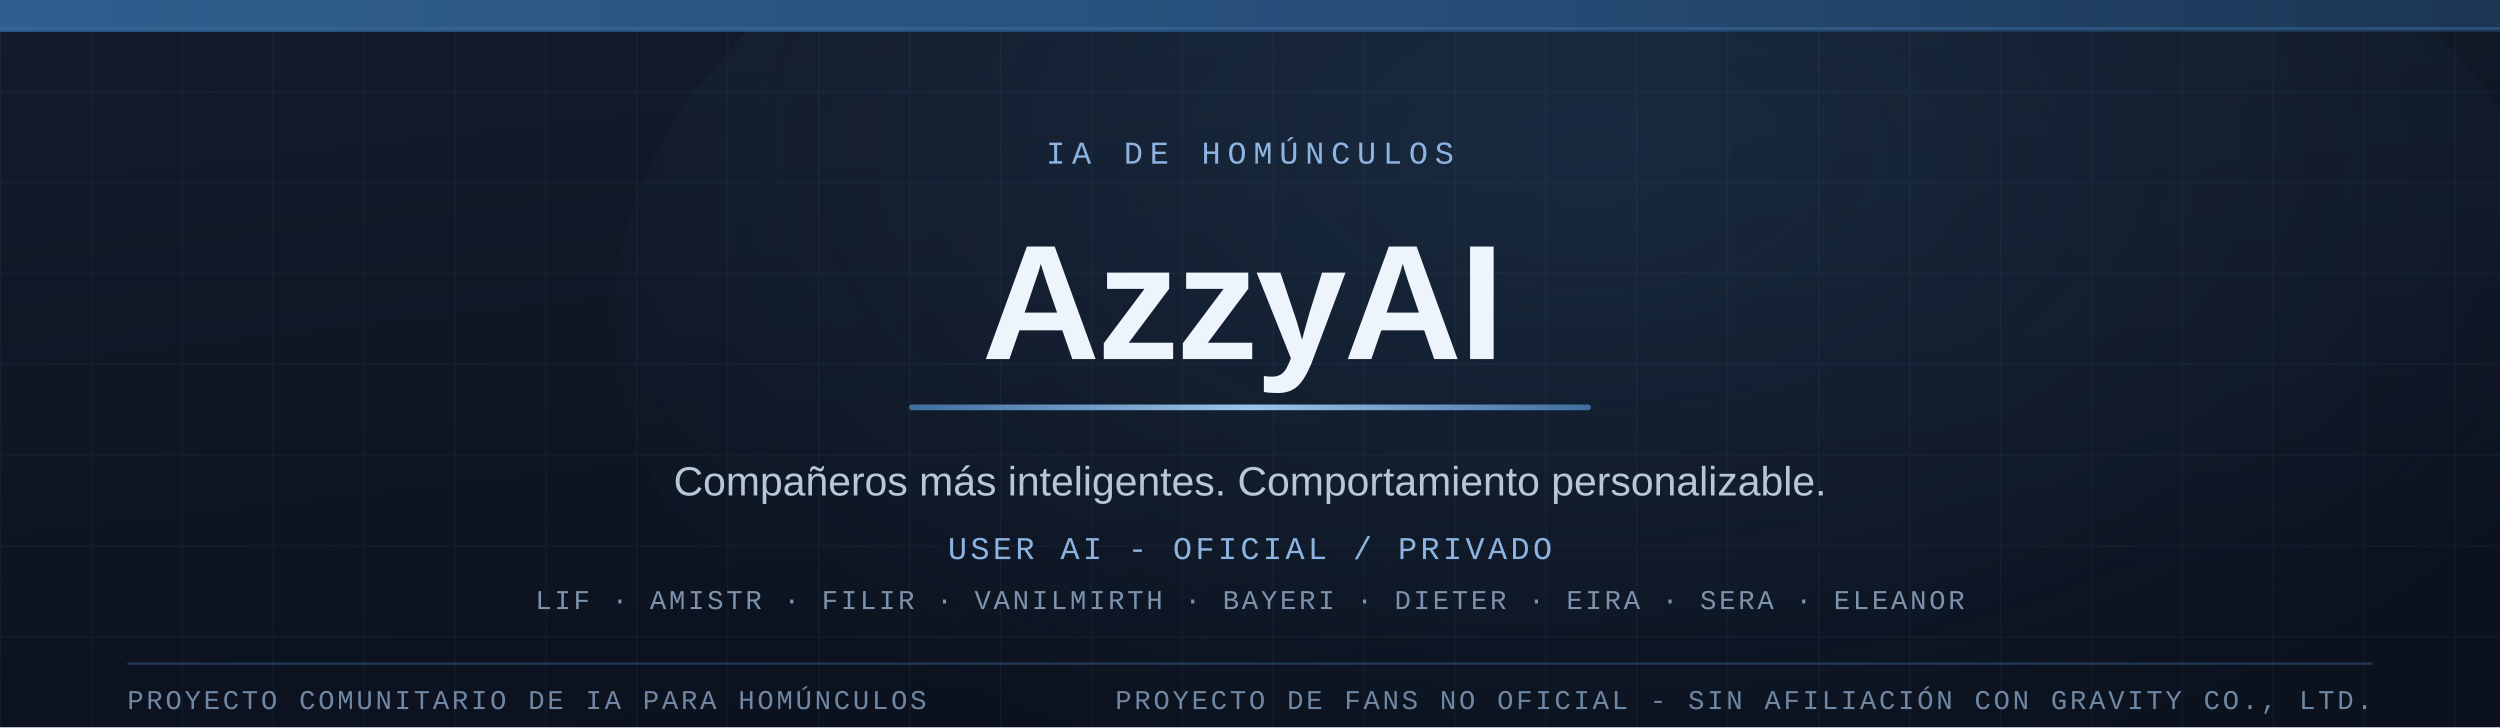
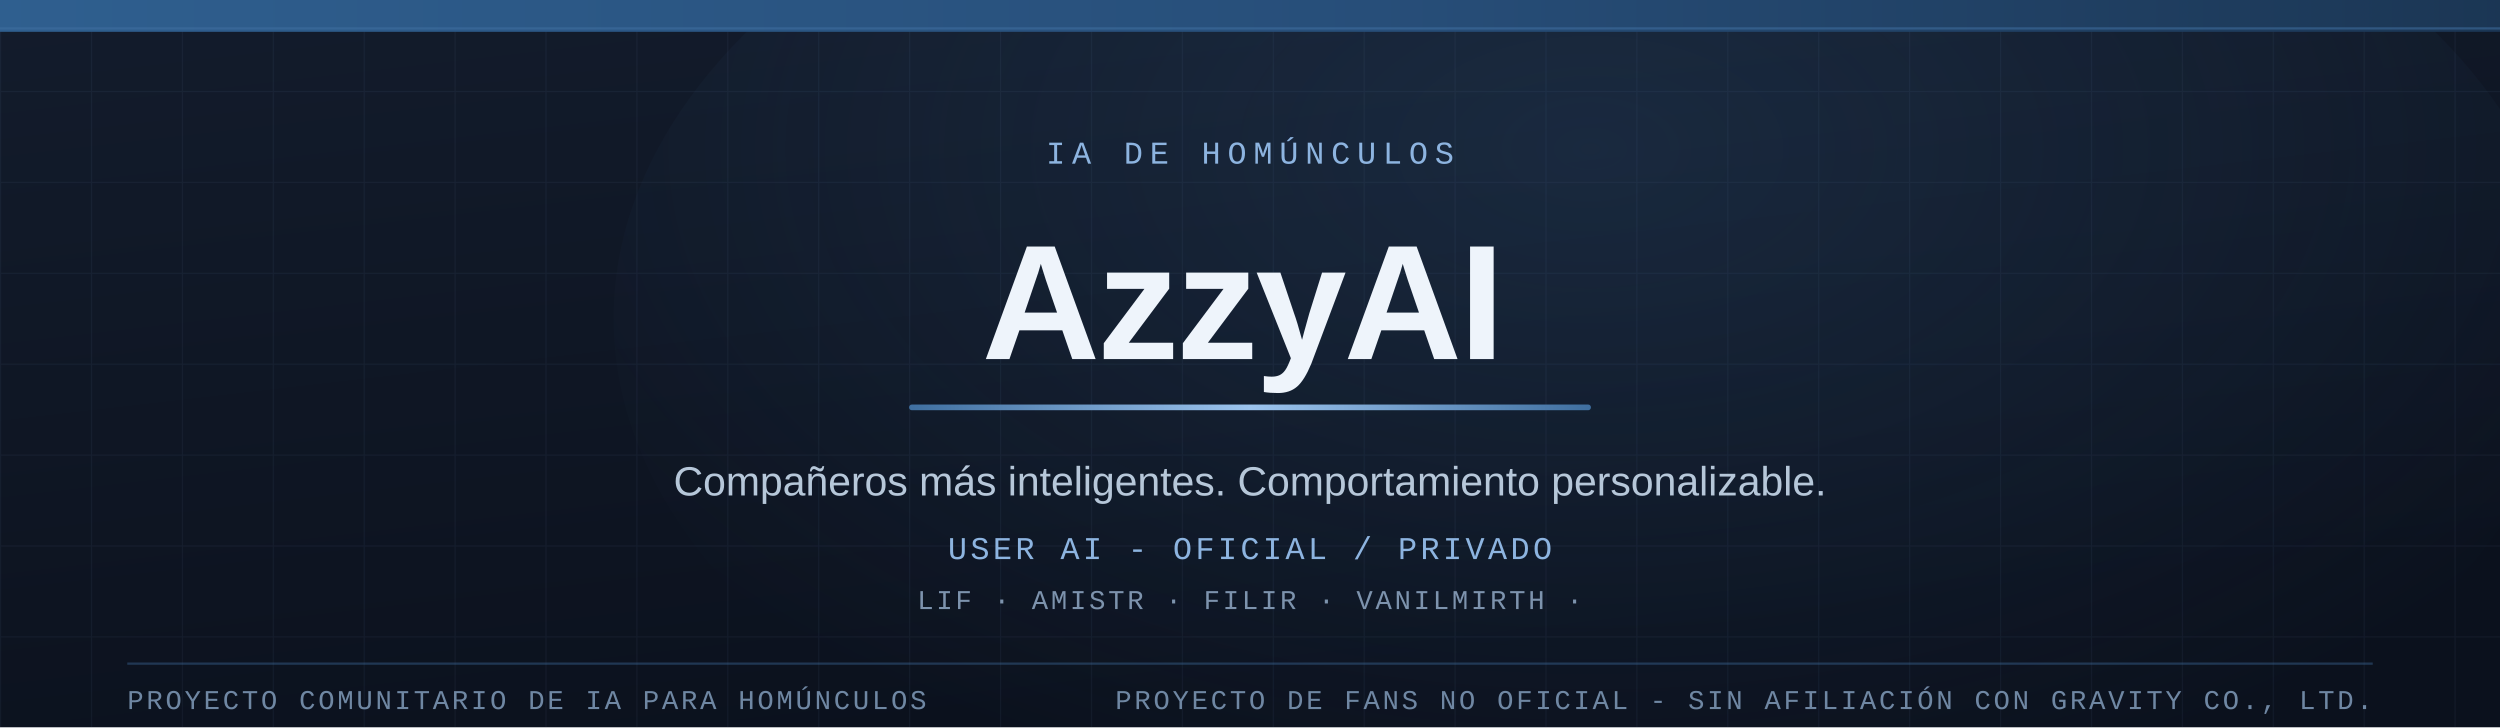
<svg xmlns="http://www.w3.org/2000/svg" width="1100" height="320" viewBox="0 0 1100 320" role="img" aria-labelledby="t d">
  <defs>
    <linearGradient id="bar" x2="1" y2="0">
      <stop stop-color="#2f5f8f" />
      <stop offset="0.55" stop-color="#274e79" />
      <stop offset="1" stop-color="#1b3654" />
    </linearGradient>
    <linearGradient id="body" x2="0.4" y2="1">
      <stop stop-color="#131c2c" />
      <stop offset="1" stop-color="#0b111d" />
    </linearGradient>
    <linearGradient id="accent" x2="1" y2="0">
      <stop stop-color="#3f6fa0" />
      <stop offset="0.5" stop-color="#9cc4ee" />
      <stop offset="1" stop-color="#3f6fa0" />
    </linearGradient>
    <radialGradient id="glow" cx="0.5" cy="0.35" r="0.6">
      <stop stop-color="#3f6fa0" stop-opacity="0.20" />
      <stop offset="1" stop-color="#3f6fa0" stop-opacity="0" />
    </radialGradient>
    <pattern id="grid" width="40" height="40" patternUnits="userSpaceOnUse">
      <path d="M40 0H0V40" fill="none" stroke="#9cc4ee" stroke-opacity="0.055" />
    </pattern>
  </defs>
  <rect width="1100" height="320" fill="url(#body)" />
  <rect width="1100" height="320" fill="url(#grid)" />
  <ellipse cx="700" cy="140" rx="430" ry="250" fill="url(#glow)" />
  <rect width="1100" height="14" fill="url(#bar)" />
  <rect y="12" width="1100" height="1" fill="#3f6fa0" opacity="0.55" />
  <text x="550" y="72" text-anchor="middle" font-family="Consolas, Courier New, monospace" font-size="14" fill="#8db4e0" letter-spacing="3">IA DE HOMÚNCULOS</text>
  <text x="547" y="158" text-anchor="middle" font-family="Segoe UI, Verdana, Arial, sans-serif" font-size="72" font-weight="700" letter-spacing="-1.2" fill="#eef4fb">AzzyAI</text>
  <rect x="400" y="178" width="300" height="2.5" rx="1.2" fill="url(#accent)" />
  <text x="550" y="218" text-anchor="middle" font-family="Segoe UI, Verdana, Arial, sans-serif" font-size="18" fill="#b6c7d9">Compañeros más inteligentes. Comportamiento personalizable.</text>
  <text x="550" y="246" text-anchor="middle" font-family="Consolas, Courier New, monospace" font-size="14" fill="#8db4e0" letter-spacing="1.5">USER AI   -   OFICIAL / PRIVADO</text>
-   <text x="550" y="268" text-anchor="middle" font-family="Consolas, Courier New, monospace" font-size="12" fill="#7d93ad" letter-spacing="1.2">LIF  ·  AMISTR  ·  FILIR  ·  VANILMIRTH  ·  BAYERI  ·  DIETER  ·  EIRA  ·  SERA  ·  ELEANOR</text>
+   <text x="550" y="268" text-anchor="middle" font-family="Consolas, Courier New, monospace" font-size="12" fill="#7d93ad" letter-spacing="1.2">LIF  ·  AMISTR  ·  FILIR  ·  VANILMIRTH  ·</text>
  <path d="M56 292H1044" stroke="#3f6fa0" stroke-opacity="0.40" />
  <text x="56" y="312" font-family="Consolas, Courier New, monospace" font-size="12" fill="#6f87a3" letter-spacing="1.2">PROYECTO COMUNITARIO DE IA PARA HOMÚNCULOS</text>
  <text x="1044" y="312" text-anchor="end" font-family="Consolas, Courier New, monospace" font-size="12" fill="#6f87a3" letter-spacing="1.2">PROYECTO DE FANS NO OFICIAL - SIN AFILIACIÓN CON GRAVITY CO., LTD.</text>
</svg>
